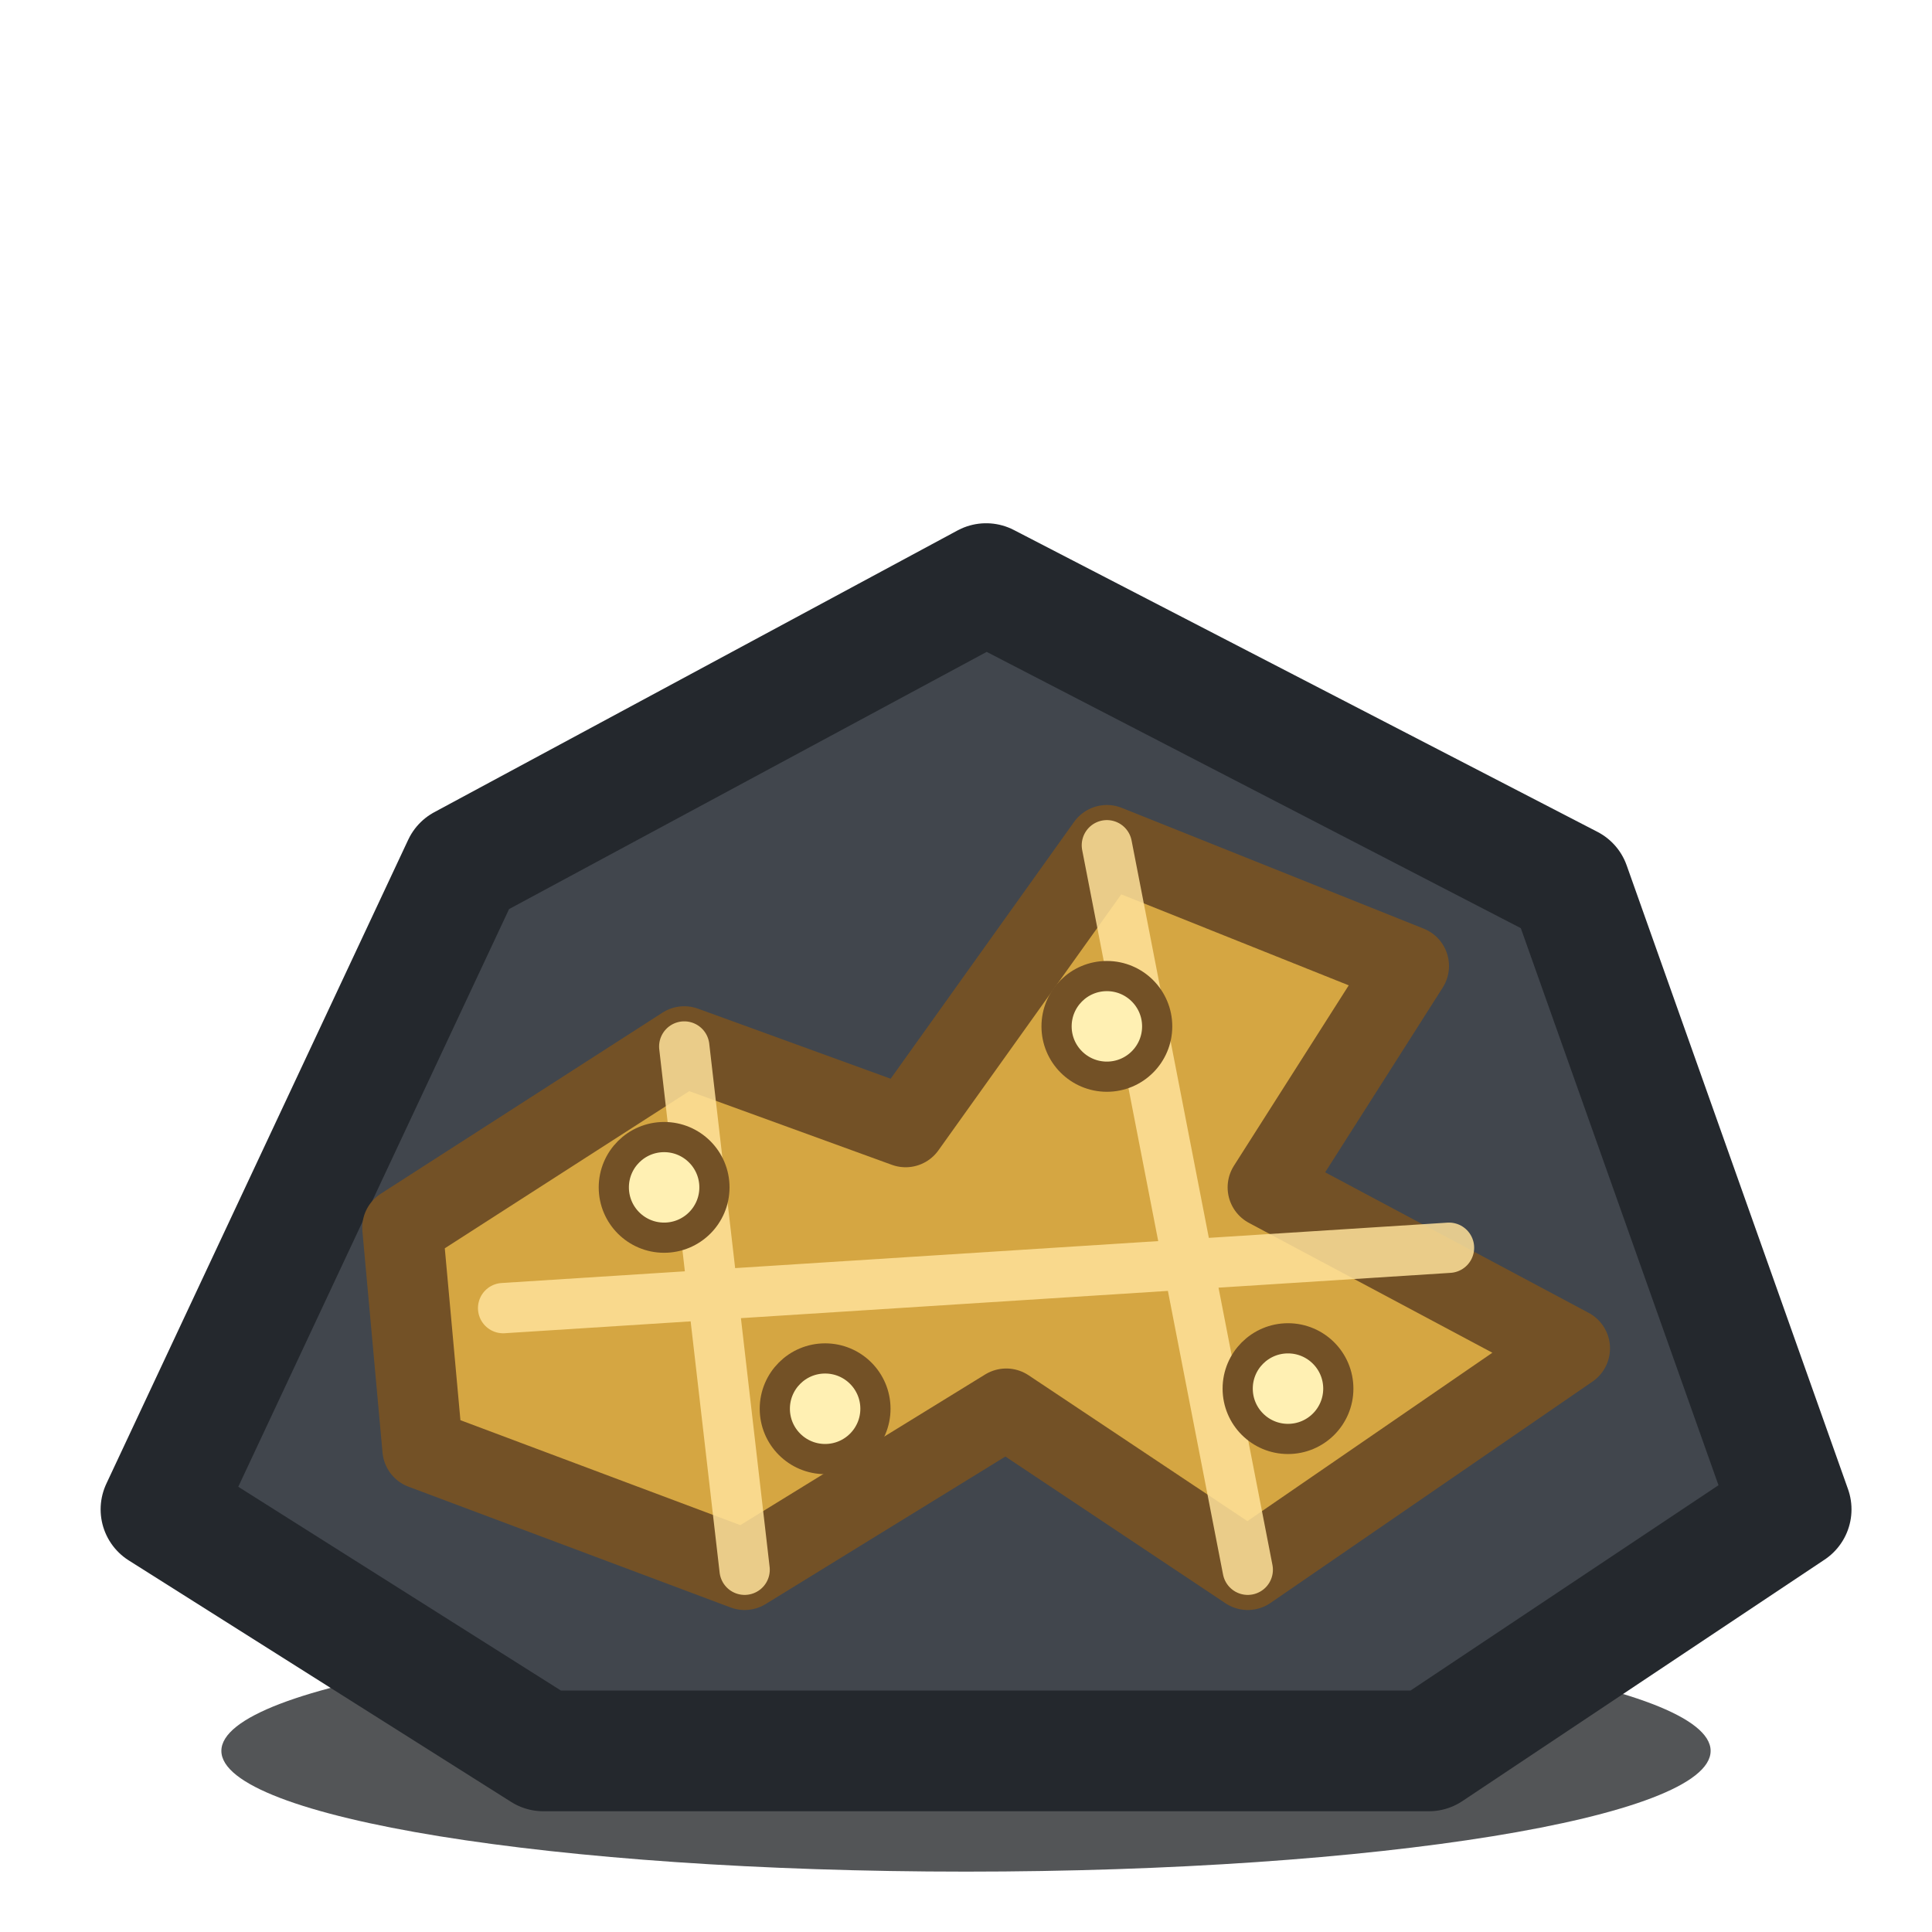
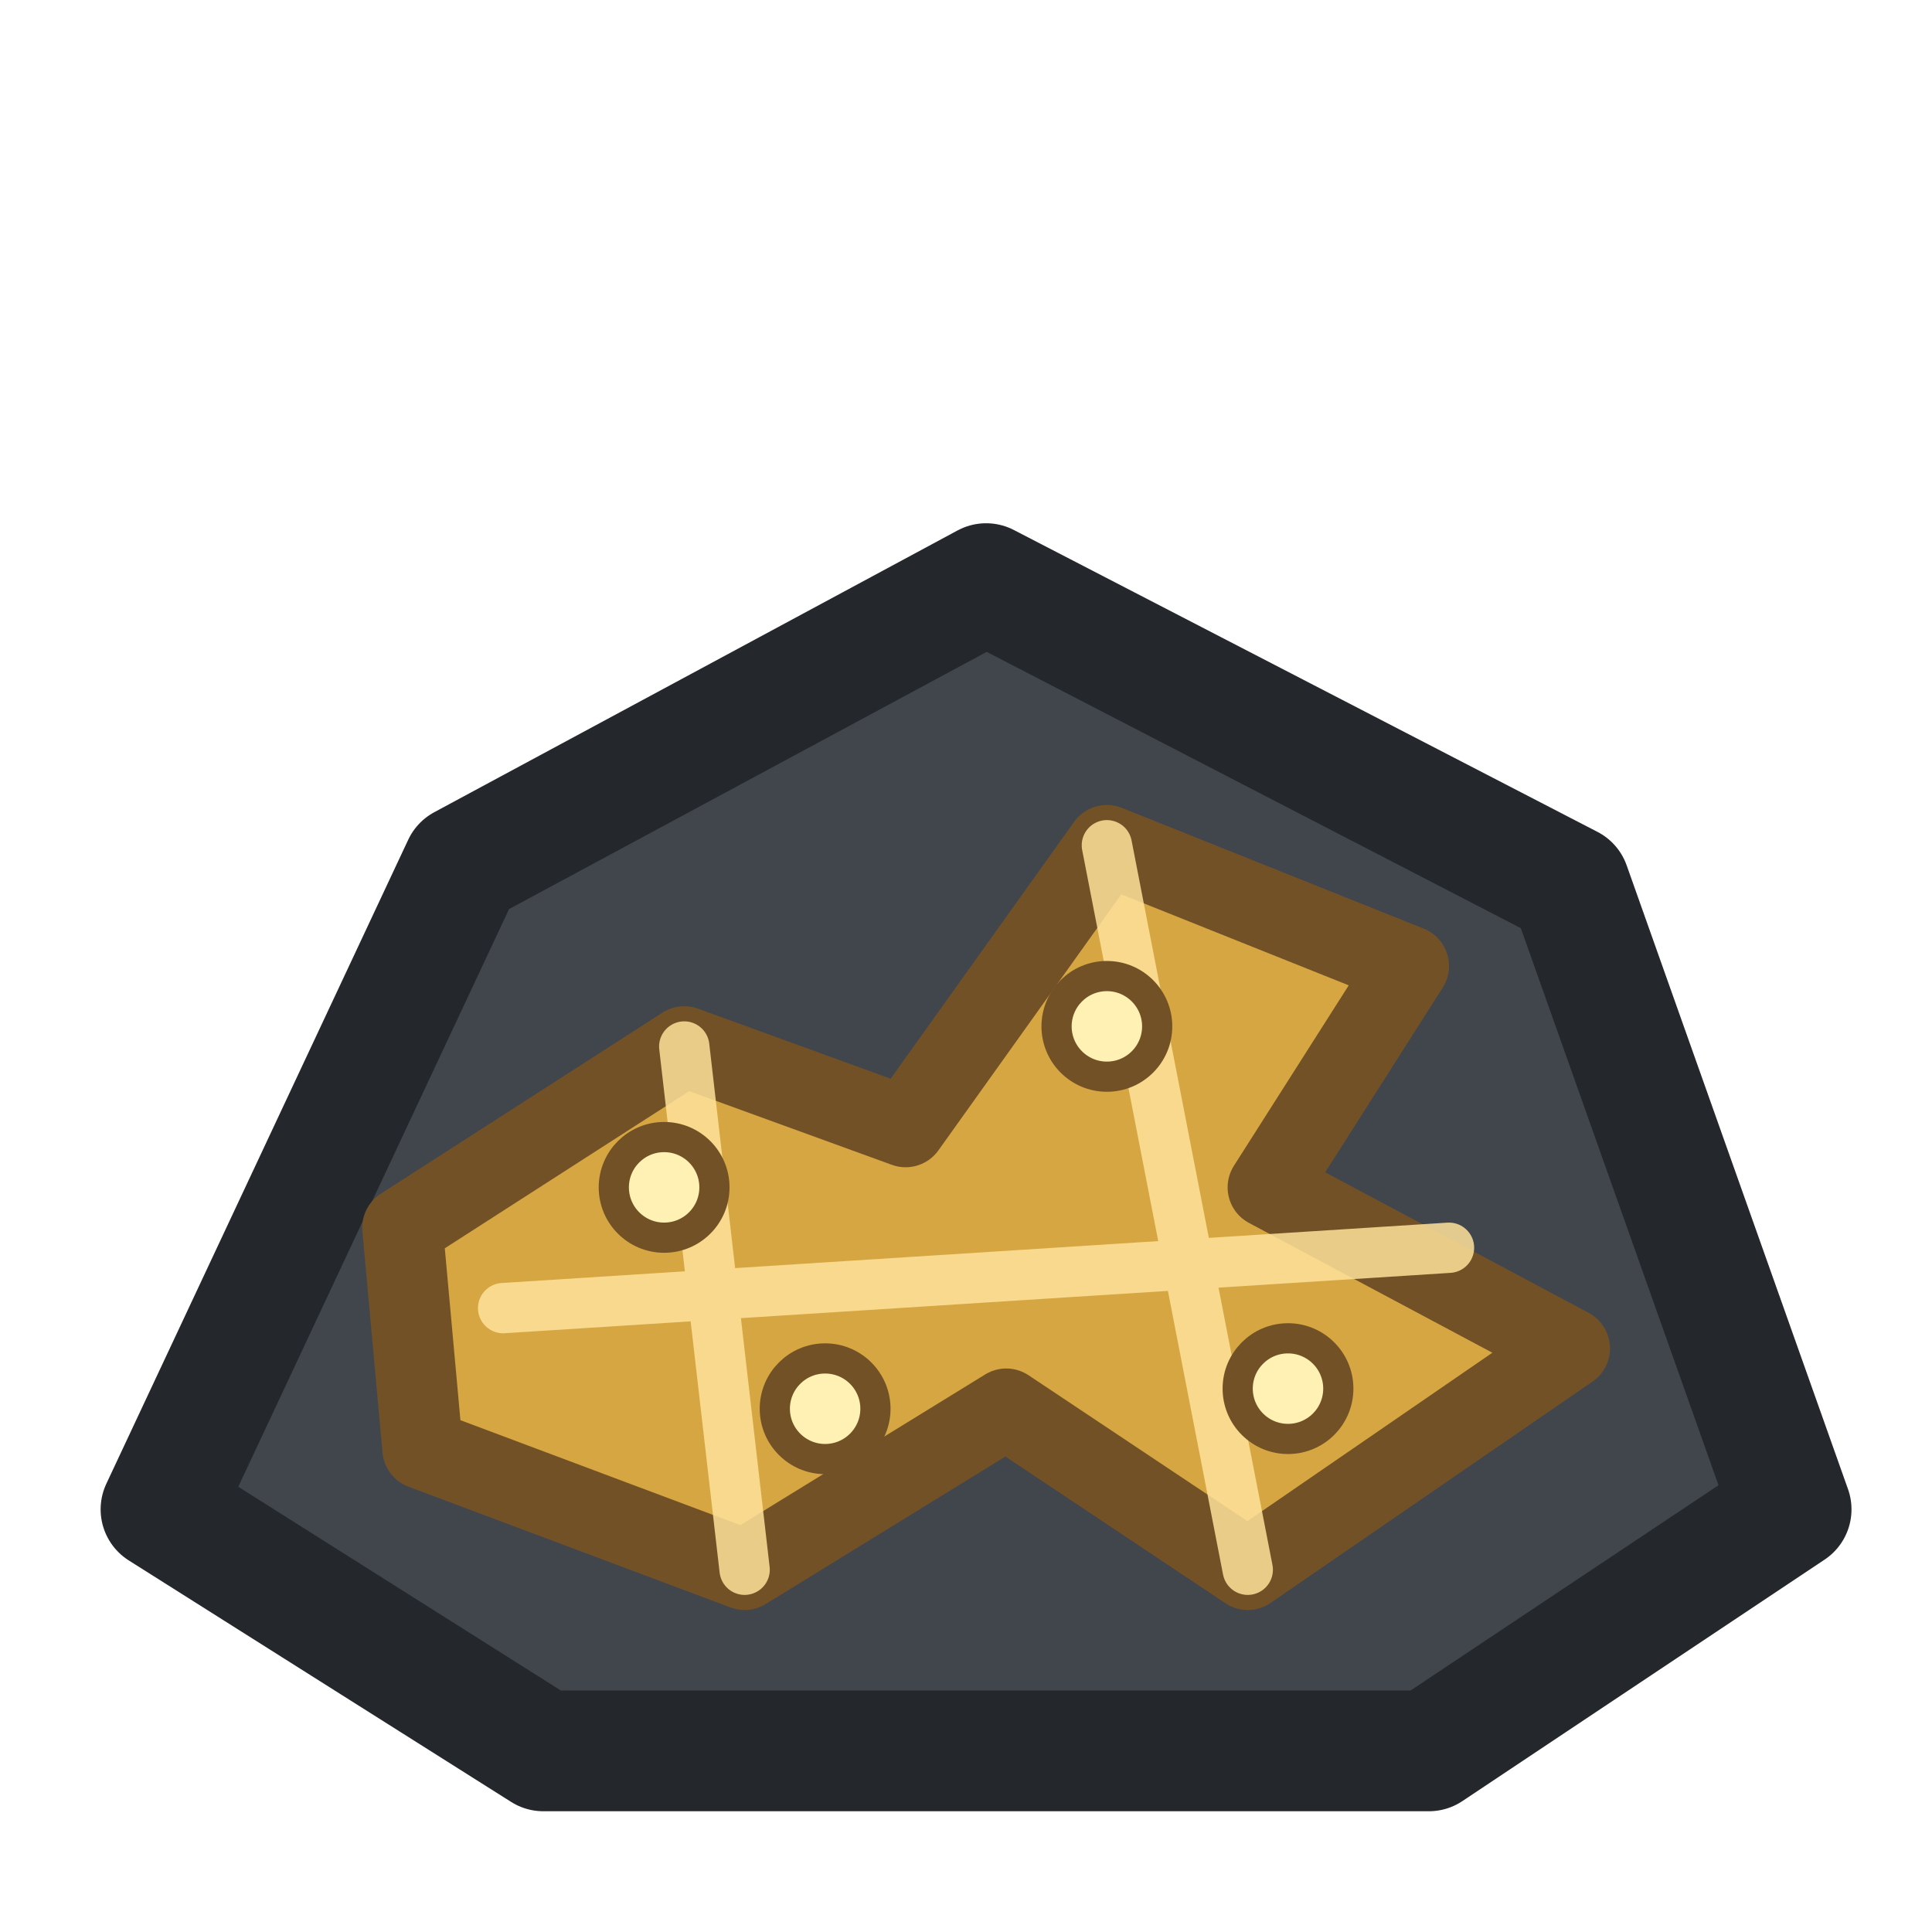
- <svg xmlns="http://www.w3.org/2000/svg" viewBox="0 0 96 96" role="img" aria-labelledby="title description">
+ <svg xmlns="http://www.w3.org/2000/svg" viewBox="0 0 96 96" role="img" aria-labelledby="title description" version="1.1" id="svg4">
+   <defs id="defs4" />
  <g id="clockwork-brass-active">
-     <ellipse id="shadow" cx="48" cy="87" rx="37" ry="6" fill="#17191d" opacity=".74" />
    <path id="ore-body" d="m8 75 15-32 26-14 29 15 11 31-18 12H27Z" fill="#41464d" stroke="#24282d" stroke-width="6" stroke-linejoin="round" />
    <path id="brass-vein" d="m20 61 14-9 11 4 10-14 15 6-7 11 15 8-16 11-12-8-13 8-16-6Z" fill="#d5a642" stroke="#735126" stroke-width="4" stroke-linejoin="round" />
    <path id="plate-seams" d="m34 52 3 26m18-36 7 36m-37-13 47-3" fill="none" stroke="#ffe29a" stroke-width="2.5" stroke-linecap="round" opacity=".85" />
    <g id="rivets" fill="#fff0b3" stroke="#735126" stroke-width="1.5">
-       <circle cx="33" cy="59" r="2.5" />
-       <circle cx="55" cy="51" r="2.5" />
-       <circle cx="64" cy="69" r="2.5" />
-       <circle cx="41" cy="70" r="2.5" />
+       <circle cx="33" cy="59" r="2.5" id="circle1" />
+       <circle cx="55" cy="51" r="2.5" id="circle2" />
+       <circle cx="64" cy="69" r="2.5" id="circle3" />
+       <circle cx="41" cy="70" r="2.5" id="circle4" />
    </g>
  </g>
</svg>
